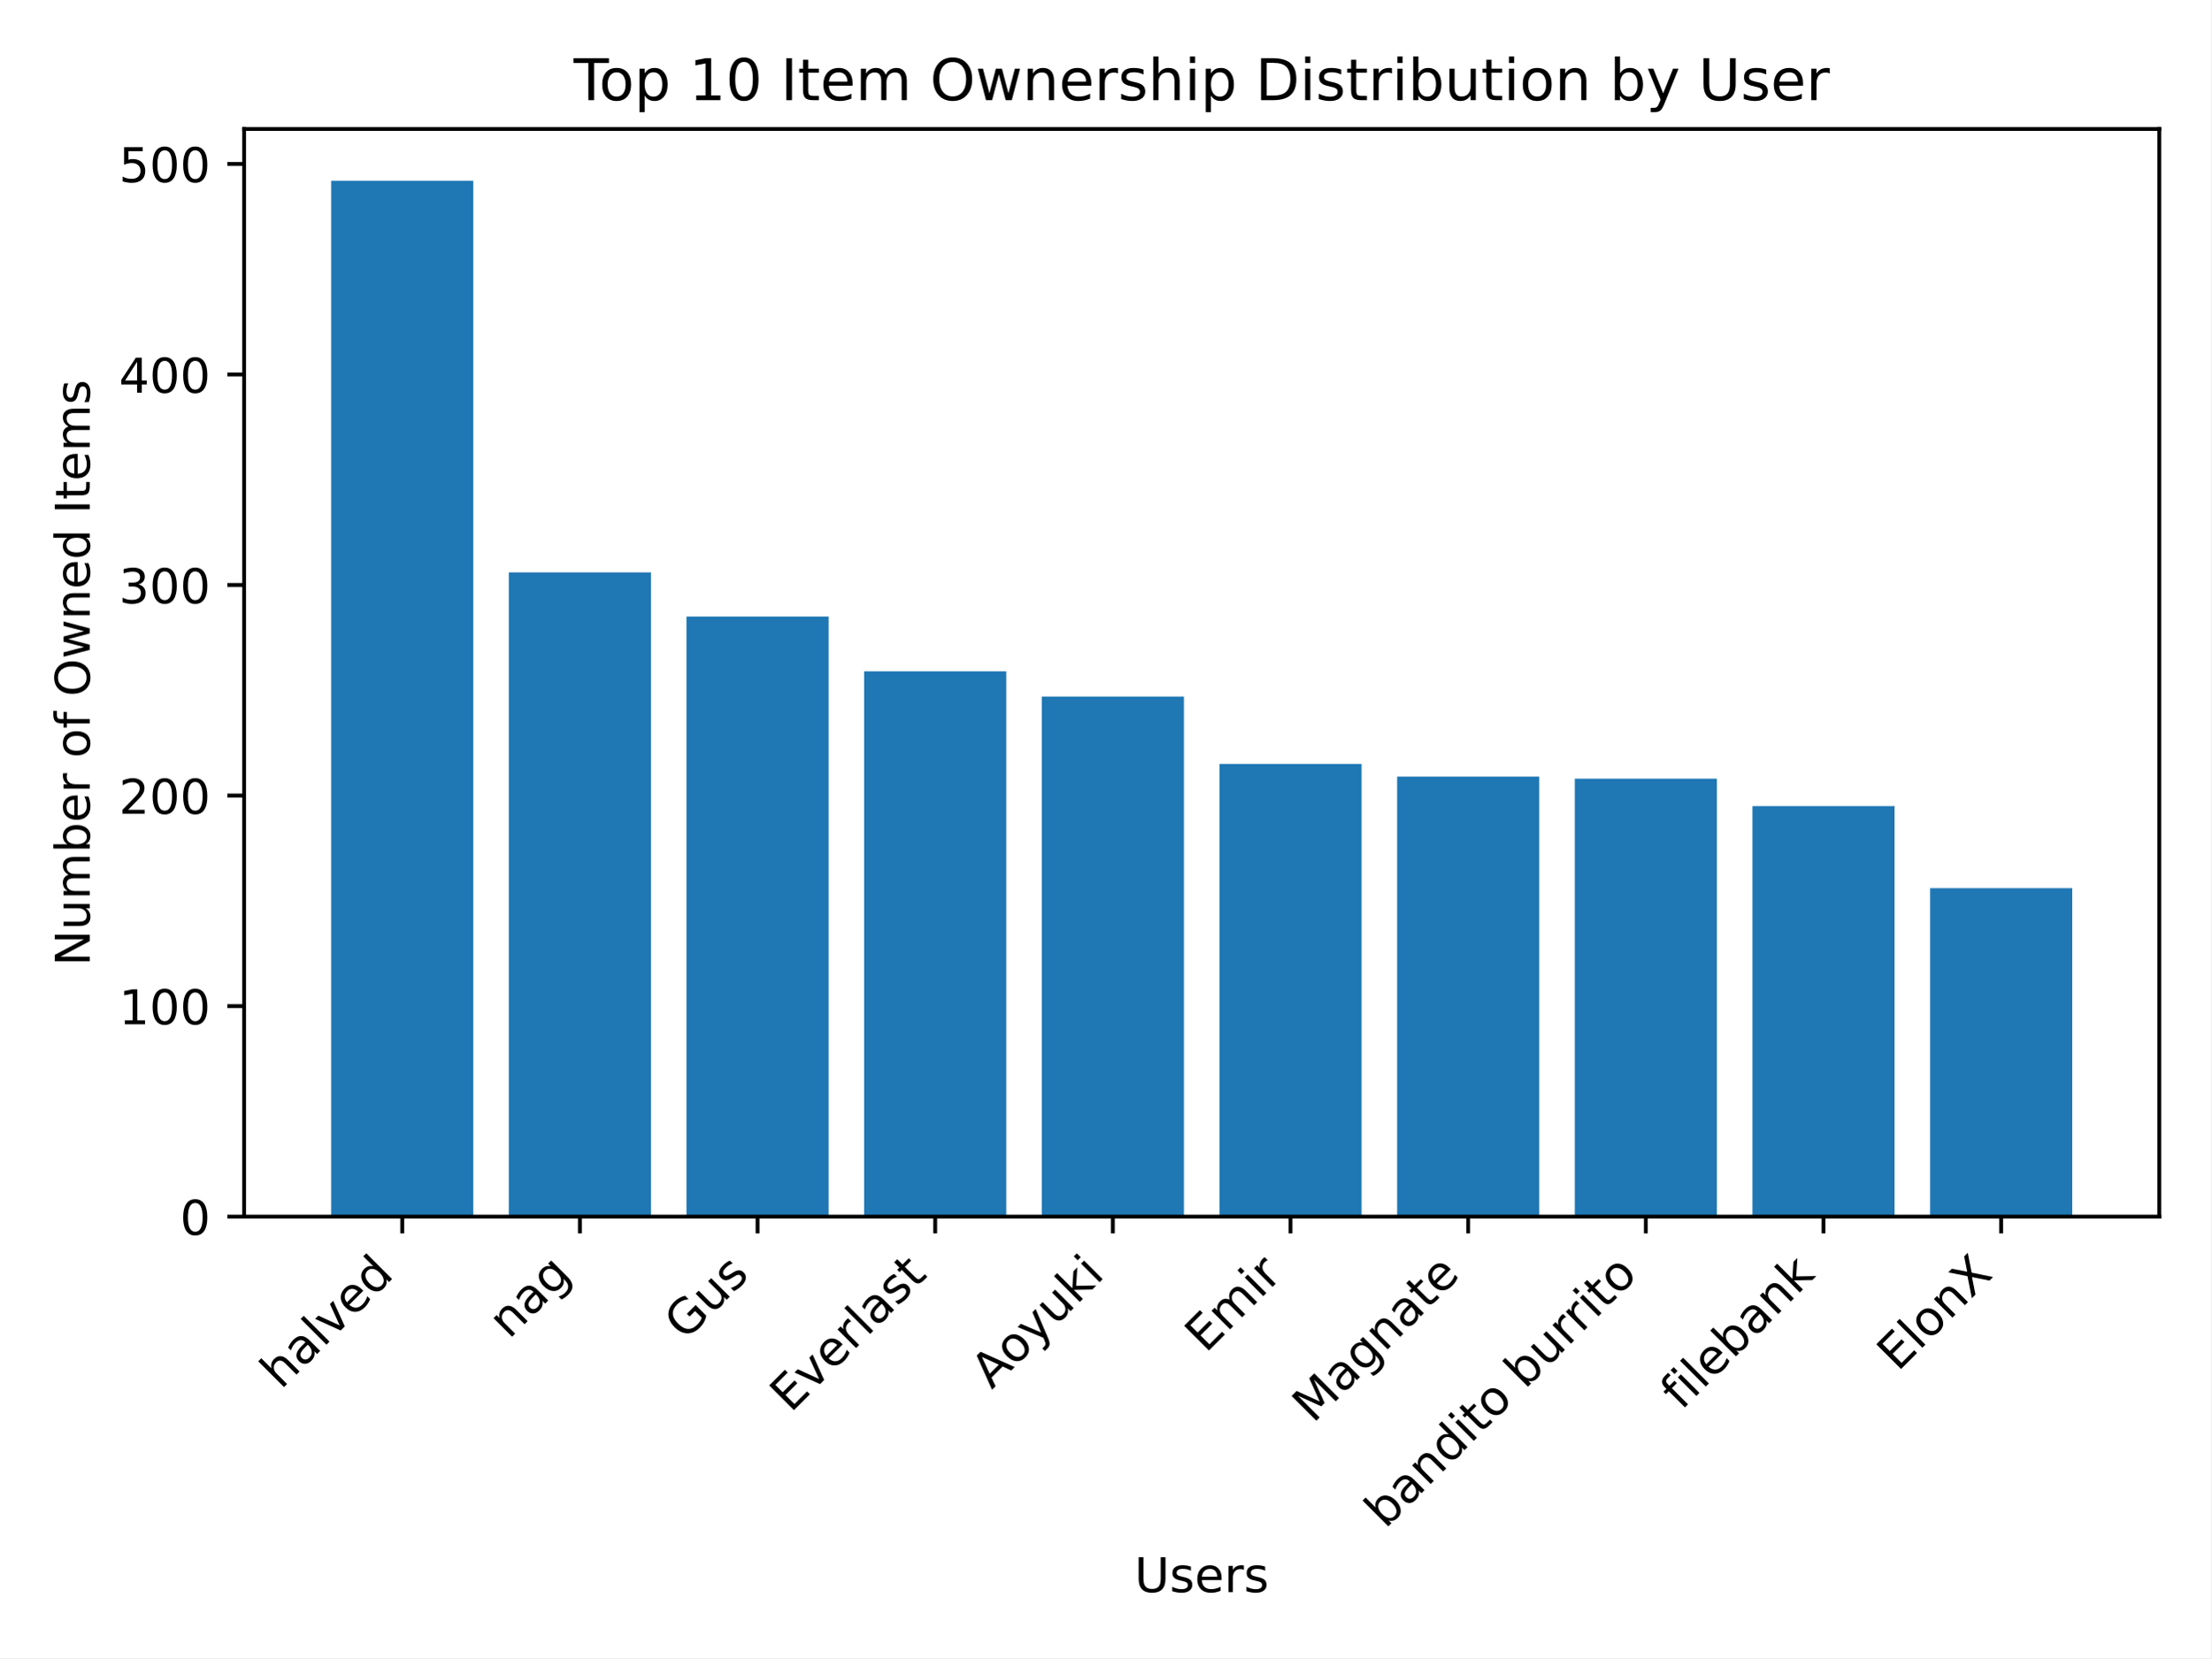
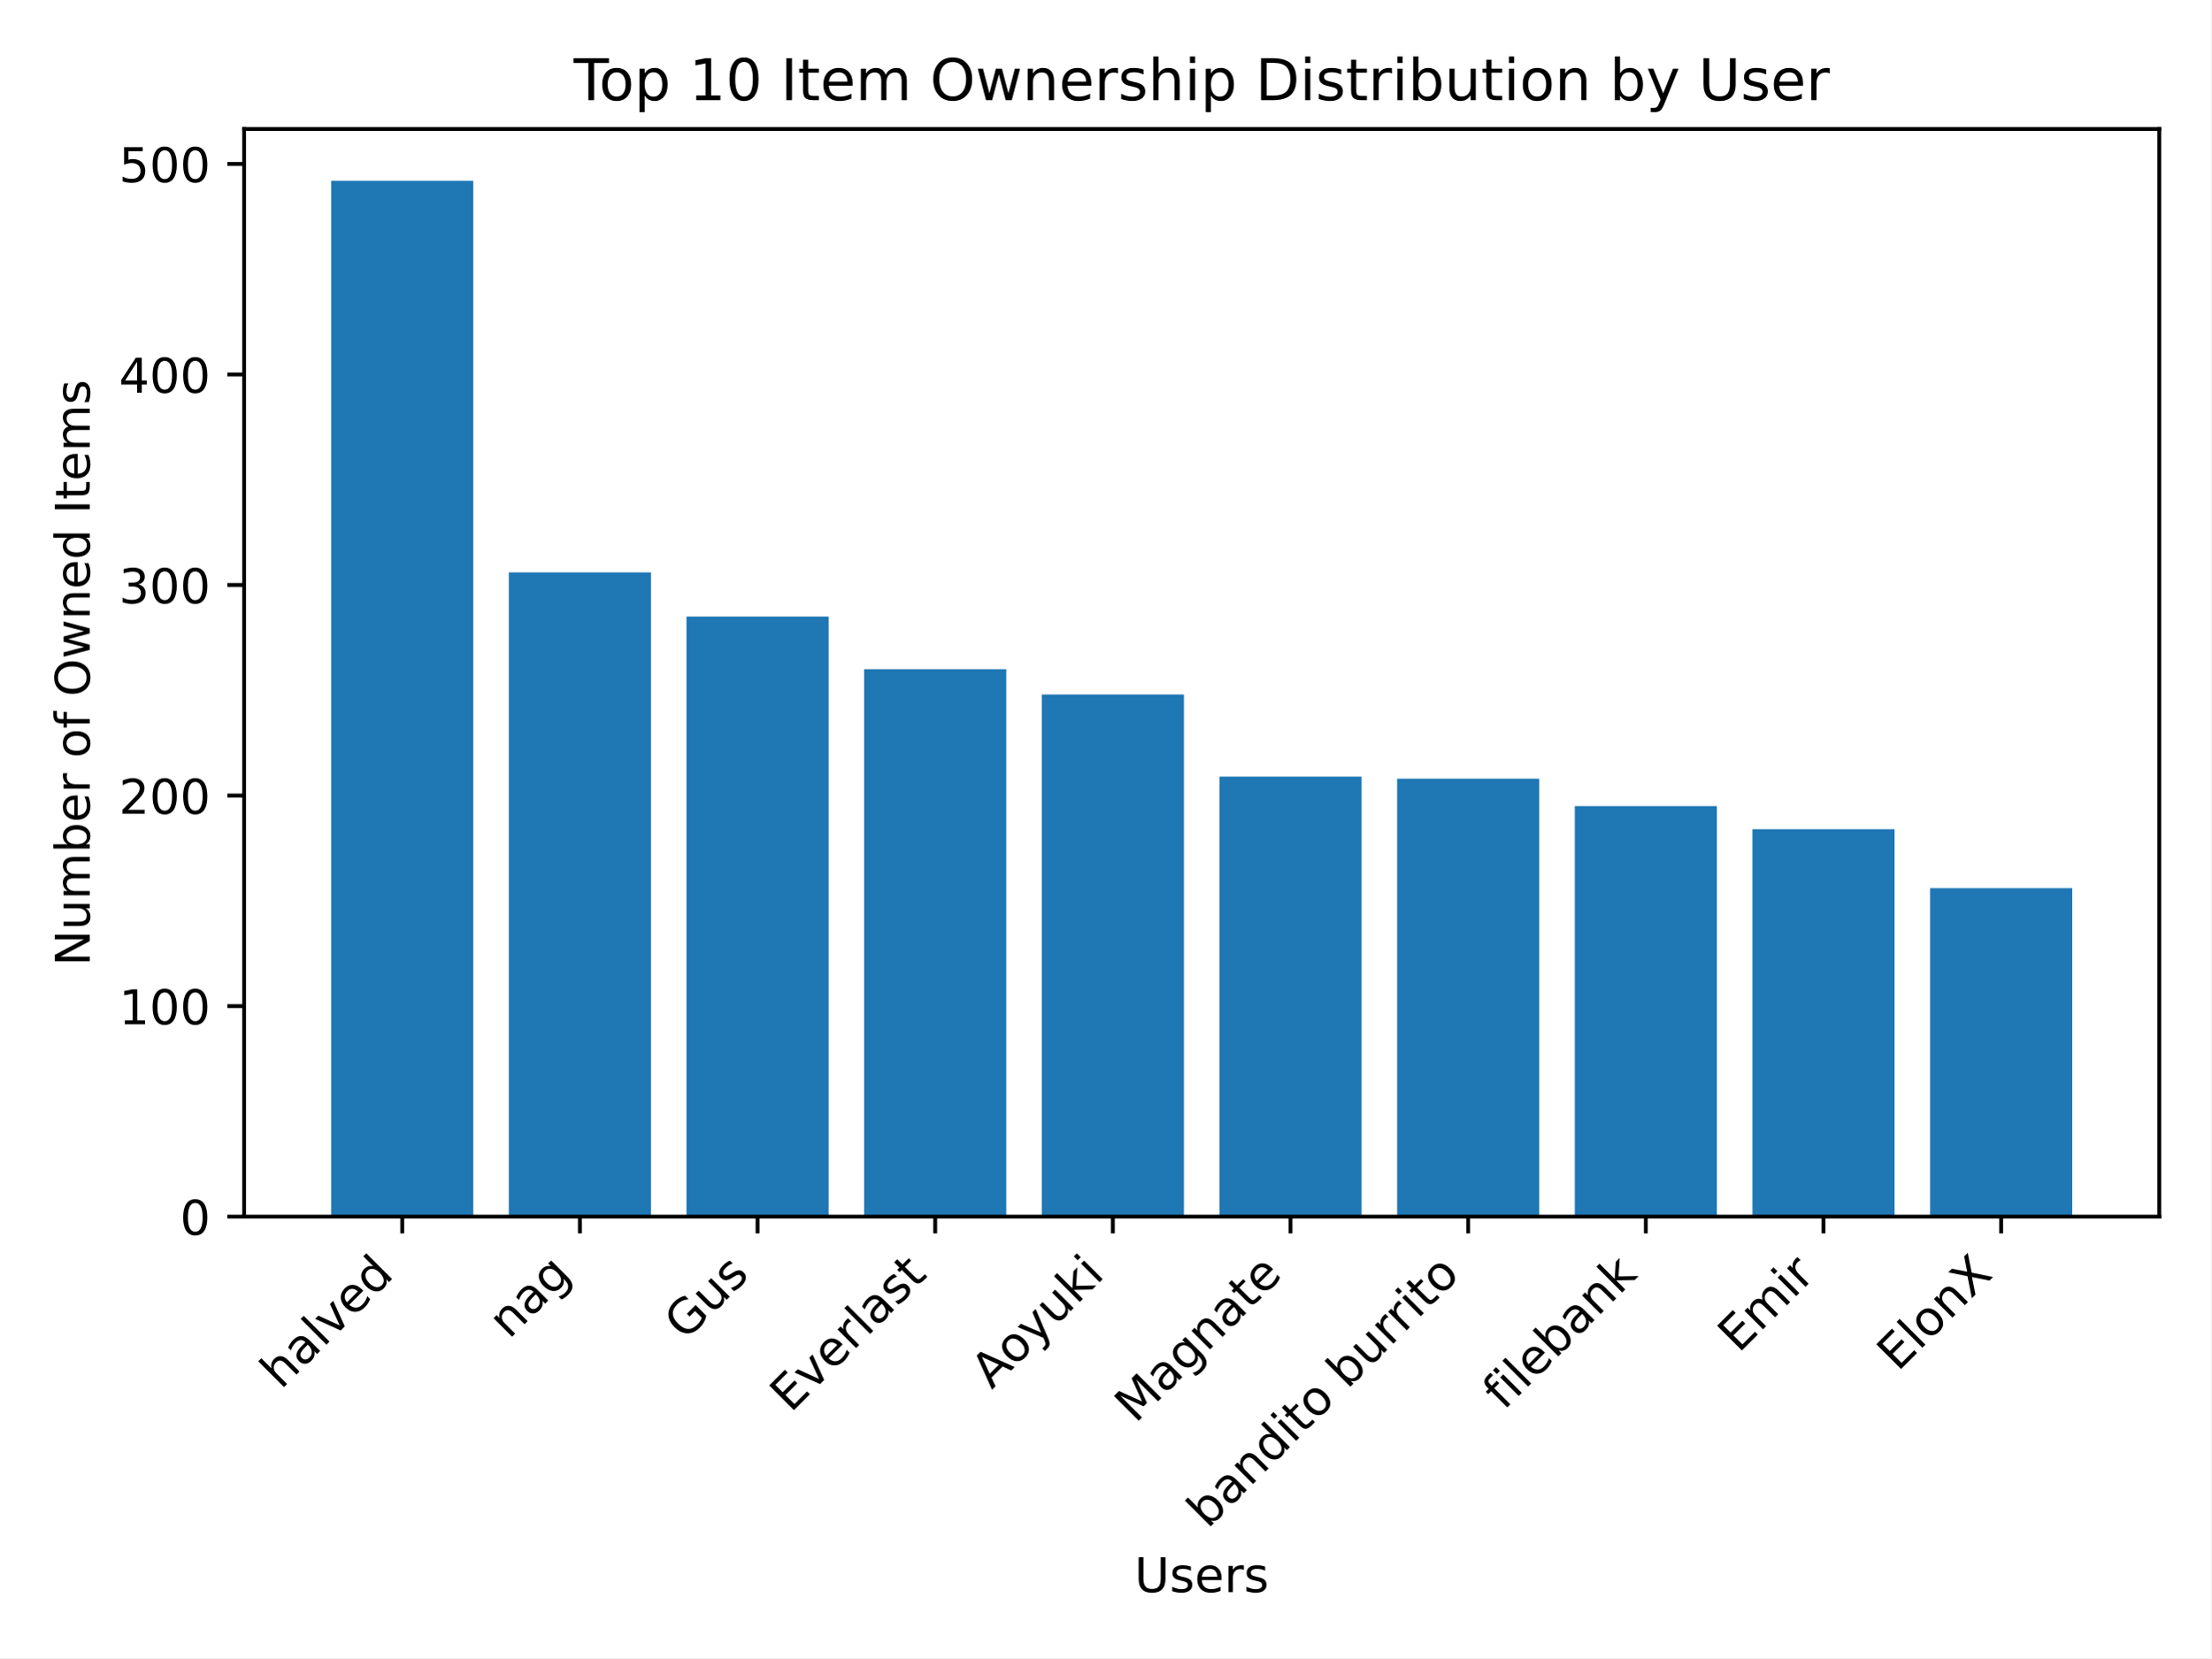
<svg xmlns="http://www.w3.org/2000/svg" xmlns:xlink="http://www.w3.org/1999/xlink" width="460.8pt" height="345.6pt" viewBox="0 0 460.8 345.6" version="1.1">
  <defs>
    <style type="text/css">*{stroke-linejoin: round; stroke-linecap: butt}</style>
  </defs>
  <g id="figure_1">
    <g id="patch_1">
      <path d="M 0 345.6  L 460.8 345.6  L 460.8 0  L 0 0  z " style="fill: #ffffff" />
    </g>
    <g id="axes_1">
      <g id="patch_2">
        <path d="M 50.87 253.581  L 450 253.581  L 450 26.88  L 50.87 26.88  z " style="fill: #ffffff" />
      </g>
      <g id="patch_3">
-         <path d="M 69.012 253.581  L 98.632 253.581  L 98.632 37.675  L 69.012 37.675  z " clip-path="url(#p203e80931b)" style="fill: #1f77b4" />
+         <path d="M 69.012 253.581  L 98.632 253.581  L 98.632 37.675  L 69.012 37.675  z " clip-path="url(#p5c509660c8)" style="fill: #1f77b4" />
      </g>
      <g id="patch_4">
-         <path d="M 106.037 253.581  L 135.657 253.581  L 135.657 119.298  L 106.037 119.298  z " clip-path="url(#p203e80931b)" style="fill: #1f77b4" />
+         <path d="M 106.037 253.581  L 135.657 253.581  L 135.657 119.298  L 106.037 119.298  z " clip-path="url(#p5c509660c8)" style="fill: #1f77b4" />
      </g>
      <g id="patch_5">
-         <path d="M 143.062 253.581  L 172.682 253.581  L 172.682 128.513  L 143.062 128.513  z " clip-path="url(#p203e80931b)" style="fill: #1f77b4" />
+         <path d="M 143.062 253.581  L 172.682 253.581  L 172.682 128.513  L 143.062 128.513  z " clip-path="url(#p5c509660c8)" style="fill: #1f77b4" />
      </g>
      <g id="patch_6">
-         <path d="M 180.087 253.581  L 209.707 253.581  L 209.707 139.923  L 180.087 139.923  z " clip-path="url(#p203e80931b)" style="fill: #1f77b4" />
+         <path d="M 180.087 253.581  L 209.707 253.581  L 209.707 139.484  L 180.087 139.484  z " clip-path="url(#p5c509660c8)" style="fill: #1f77b4" />
      </g>
      <g id="patch_7">
-         <path d="M 217.112 253.581  L 246.732 253.581  L 246.732 145.189  L 217.112 145.189  z " clip-path="url(#p203e80931b)" style="fill: #1f77b4" />
+         <path d="M 217.112 253.581  L 246.732 253.581  L 246.732 144.75  L 217.112 144.75  z " clip-path="url(#p5c509660c8)" style="fill: #1f77b4" />
      </g>
      <g id="patch_8">
-         <path d="M 254.138 253.581  L 283.758 253.581  L 283.758 159.232  L 254.138 159.232  z " clip-path="url(#p203e80931b)" style="fill: #1f77b4" />
+         <path d="M 254.138 253.581  L 283.758 253.581  L 283.758 161.865  L 254.138 161.865  z " clip-path="url(#p5c509660c8)" style="fill: #1f77b4" />
      </g>
      <g id="patch_9">
-         <path d="M 291.163 253.581  L 320.783 253.581  L 320.783 161.865  L 291.163 161.865  z " clip-path="url(#p203e80931b)" style="fill: #1f77b4" />
+         <path d="M 291.163 253.581  L 320.783 253.581  L 320.783 162.304  L 291.163 162.304  z " clip-path="url(#p5c509660c8)" style="fill: #1f77b4" />
      </g>
      <g id="patch_10">
-         <path d="M 328.188 253.581  L 357.808 253.581  L 357.808 162.304  L 328.188 162.304  z " clip-path="url(#p203e80931b)" style="fill: #1f77b4" />
+         <path d="M 328.188 253.581  L 357.808 253.581  L 357.808 168.008  L 328.188 168.008  z " clip-path="url(#p5c509660c8)" style="fill: #1f77b4" />
      </g>
      <g id="patch_11">
-         <path d="M 365.213 253.581  L 394.833 253.581  L 394.833 168.008  L 365.213 168.008  z " clip-path="url(#p203e80931b)" style="fill: #1f77b4" />
+         <path d="M 365.213 253.581  L 394.833 253.581  L 394.833 172.835  L 365.213 172.835  z " clip-path="url(#p5c509660c8)" style="fill: #1f77b4" />
      </g>
      <g id="patch_12">
-         <path d="M 402.238 253.581  L 431.858 253.581  L 431.858 185.123  L 402.238 185.123  z " clip-path="url(#p203e80931b)" style="fill: #1f77b4" />
+         <path d="M 402.238 253.581  L 431.858 253.581  L 431.858 185.123  L 402.238 185.123  z " clip-path="url(#p5c509660c8)" style="fill: #1f77b4" />
      </g>
      <g id="matplotlib.axis_1">
        <g id="xtick_1">
          <g id="line2d_1">
            <defs>
-               <path id="m13cfdf653f" d="M 0 0  L 0 3.5  " style="stroke: #000000; stroke-width: 0.8" />
+               <path id="mee914bb00e" d="M 0 0  L 0 3.5  " style="stroke: #000000; stroke-width: 0.8" />
            </defs>
            <g>
-               <use xlink:href="#m13cfdf653f" x="83.822" y="253.581" style="stroke: #000000; stroke-width: 0.8" />
+               <use xlink:href="#mee914bb00e" x="83.822" y="253.581" style="stroke: #000000; stroke-width: 0.8" />
            </g>
          </g>
          <g id="text_1">
            <g transform="translate(58.54764 289.7576) rotate(-45) scale(0.1 -0.1)">
              <defs>
                <path id="DejaVuSans-68" d="M 3513 2113  L 3513 0  L 2938 0  L 2938 2094  Q 2938 2591 2744 2837  Q 2550 3084 2163 3084  Q 1697 3084 1428 2787  Q 1159 2491 1159 1978  L 1159 0  L 581 0  L 581 4863  L 1159 4863  L 1159 2956  Q 1366 3272 1645 3428  Q 1925 3584 2291 3584  Q 2894 3584 3203 3211  Q 3513 2838 3513 2113  z " transform="scale(0.015625)" />
                <path id="DejaVuSans-61" d="M 2194 1759  Q 1497 1759 1228 1600  Q 959 1441 959 1056  Q 959 750 1161 570  Q 1363 391 1709 391  Q 2188 391 2477 730  Q 2766 1069 2766 1631  L 2766 1759  L 2194 1759  z M 3341 1997  L 3341 0  L 2766 0  L 2766 531  Q 2569 213 2275 61  Q 1981 -91 1556 -91  Q 1019 -91 701 211  Q 384 513 384 1019  Q 384 1609 779 1909  Q 1175 2209 1959 2209  L 2766 2209  L 2766 2266  Q 2766 2663 2505 2880  Q 2244 3097 1772 3097  Q 1472 3097 1187 3025  Q 903 2953 641 2809  L 641 3341  Q 956 3463 1253 3523  Q 1550 3584 1831 3584  Q 2591 3584 2966 3190  Q 3341 2797 3341 1997  z " transform="scale(0.015625)" />
                <path id="DejaVuSans-6c" d="M 603 4863  L 1178 4863  L 1178 0  L 603 0  L 603 4863  z " transform="scale(0.015625)" />
                <path id="DejaVuSans-76" d="M 191 3500  L 800 3500  L 1894 563  L 2988 3500  L 3597 3500  L 2284 0  L 1503 0  L 191 3500  z " transform="scale(0.015625)" />
                <path id="DejaVuSans-65" d="M 3597 1894  L 3597 1613  L 953 1613  Q 991 1019 1311 708  Q 1631 397 2203 397  Q 2534 397 2845 478  Q 3156 559 3463 722  L 3463 178  Q 3153 47 2828 -22  Q 2503 -91 2169 -91  Q 1331 -91 842 396  Q 353 884 353 1716  Q 353 2575 817 3079  Q 1281 3584 2069 3584  Q 2775 3584 3186 3129  Q 3597 2675 3597 1894  z M 3022 2063  Q 3016 2534 2758 2815  Q 2500 3097 2075 3097  Q 1594 3097 1305 2825  Q 1016 2553 972 2059  L 3022 2063  z " transform="scale(0.015625)" />
                <path id="DejaVuSans-64" d="M 2906 2969  L 2906 4863  L 3481 4863  L 3481 0  L 2906 0  L 2906 525  Q 2725 213 2448 61  Q 2172 -91 1784 -91  Q 1150 -91 751 415  Q 353 922 353 1747  Q 353 2572 751 3078  Q 1150 3584 1784 3584  Q 2172 3584 2448 3432  Q 2725 3281 2906 2969  z M 947 1747  Q 947 1113 1208 752  Q 1469 391 1925 391  Q 2381 391 2643 752  Q 2906 1113 2906 1747  Q 2906 2381 2643 2742  Q 2381 3103 1925 3103  Q 1469 3103 1208 2742  Q 947 2381 947 1747  z " transform="scale(0.015625)" />
              </defs>
              <use xlink:href="#DejaVuSans-68" />
              <use xlink:href="#DejaVuSans-61" transform="translate(63.37891 0)" />
              <use xlink:href="#DejaVuSans-6c" transform="translate(124.6582 0)" />
              <use xlink:href="#DejaVuSans-76" transform="translate(152.4414 0)" />
              <use xlink:href="#DejaVuSans-65" transform="translate(211.6211 0)" />
              <use xlink:href="#DejaVuSans-64" transform="translate(273.1445 0)" />
            </g>
          </g>
        </g>
        <g id="xtick_2">
          <g id="line2d_2">
            <g>
-               <use xlink:href="#m13cfdf653f" x="120.847" y="253.581" style="stroke: #000000; stroke-width: 0.8" />
+               <use xlink:href="#mee914bb00e" x="120.847" y="253.581" style="stroke: #000000; stroke-width: 0.8" />
            </g>
          </g>
          <g id="text_2">
            <g transform="translate(106.0732 279.257) rotate(-45) scale(0.1 -0.1)">
              <defs>
                <path id="DejaVuSans-6e" d="M 3513 2113  L 3513 0  L 2938 0  L 2938 2094  Q 2938 2591 2744 2837  Q 2550 3084 2163 3084  Q 1697 3084 1428 2787  Q 1159 2491 1159 1978  L 1159 0  L 581 0  L 581 3500  L 1159 3500  L 1159 2956  Q 1366 3272 1645 3428  Q 1925 3584 2291 3584  Q 2894 3584 3203 3211  Q 3513 2838 3513 2113  z " transform="scale(0.015625)" />
                <path id="DejaVuSans-67" d="M 2906 1791  Q 2906 2416 2648 2759  Q 2391 3103 1925 3103  Q 1463 3103 1205 2759  Q 947 2416 947 1791  Q 947 1169 1205 825  Q 1463 481 1925 481  Q 2391 481 2648 825  Q 2906 1169 2906 1791  z M 3481 434  Q 3481 -459 3084 -895  Q 2688 -1331 1869 -1331  Q 1566 -1331 1297 -1286  Q 1028 -1241 775 -1147  L 775 -588  Q 1028 -725 1275 -790  Q 1522 -856 1778 -856  Q 2344 -856 2625 -561  Q 2906 -266 2906 331  L 2906 616  Q 2728 306 2450 153  Q 2172 0 1784 0  Q 1141 0 747 490  Q 353 981 353 1791  Q 353 2603 747 3093  Q 1141 3584 1784 3584  Q 2172 3584 2450 3431  Q 2728 3278 2906 2969  L 2906 3500  L 3481 3500  L 3481 434  z " transform="scale(0.015625)" />
              </defs>
              <use xlink:href="#DejaVuSans-6e" />
              <use xlink:href="#DejaVuSans-61" transform="translate(63.37891 0)" />
              <use xlink:href="#DejaVuSans-67" transform="translate(124.6582 0)" />
            </g>
          </g>
        </g>
        <g id="xtick_3">
          <g id="line2d_3">
            <g>
-               <use xlink:href="#m13cfdf653f" x="157.872" y="253.581" style="stroke: #000000; stroke-width: 0.8" />
+               <use xlink:href="#mee914bb00e" x="157.872" y="253.581" style="stroke: #000000; stroke-width: 0.8" />
            </g>
          </g>
          <g id="text_3">
            <g transform="translate(142.758 279.5973) rotate(-45) scale(0.1 -0.1)">
              <defs>
                <path id="DejaVuSans-47" d="M 3809 666  L 3809 1919  L 2778 1919  L 2778 2438  L 4434 2438  L 4434 434  Q 4069 175 3628 42  Q 3188 -91 2688 -91  Q 1594 -91 976 548  Q 359 1188 359 2328  Q 359 3472 976 4111  Q 1594 4750 2688 4750  Q 3144 4750 3555 4637  Q 3966 4525 4313 4306  L 4313 3634  Q 3963 3931 3569 4081  Q 3175 4231 2741 4231  Q 1884 4231 1454 3753  Q 1025 3275 1025 2328  Q 1025 1384 1454 906  Q 1884 428 2741 428  Q 3075 428 3337 486  Q 3600 544 3809 666  z " transform="scale(0.015625)" />
                <path id="DejaVuSans-75" d="M 544 1381  L 544 3500  L 1119 3500  L 1119 1403  Q 1119 906 1312 657  Q 1506 409 1894 409  Q 2359 409 2629 706  Q 2900 1003 2900 1516  L 2900 3500  L 3475 3500  L 3475 0  L 2900 0  L 2900 538  Q 2691 219 2414 64  Q 2138 -91 1772 -91  Q 1169 -91 856 284  Q 544 659 544 1381  z M 1991 3584  L 1991 3584  z " transform="scale(0.015625)" />
                <path id="DejaVuSans-73" d="M 2834 3397  L 2834 2853  Q 2591 2978 2328 3040  Q 2066 3103 1784 3103  Q 1356 3103 1142 2972  Q 928 2841 928 2578  Q 928 2378 1081 2264  Q 1234 2150 1697 2047  L 1894 2003  Q 2506 1872 2764 1633  Q 3022 1394 3022 966  Q 3022 478 2636 193  Q 2250 -91 1575 -91  Q 1294 -91 989 -36  Q 684 19 347 128  L 347 722  Q 666 556 975 473  Q 1284 391 1588 391  Q 1994 391 2212 530  Q 2431 669 2431 922  Q 2431 1156 2273 1281  Q 2116 1406 1581 1522  L 1381 1569  Q 847 1681 609 1914  Q 372 2147 372 2553  Q 372 3047 722 3315  Q 1072 3584 1716 3584  Q 2034 3584 2315 3537  Q 2597 3491 2834 3397  z " transform="scale(0.015625)" />
              </defs>
              <use xlink:href="#DejaVuSans-47" />
              <use xlink:href="#DejaVuSans-75" transform="translate(77.49023 0)" />
              <use xlink:href="#DejaVuSans-73" transform="translate(140.8691 0)" />
            </g>
          </g>
        </g>
        <g id="xtick_4">
          <g id="line2d_4">
            <g>
-               <use xlink:href="#m13cfdf653f" x="194.897" y="253.581" style="stroke: #000000; stroke-width: 0.8" />
+               <use xlink:href="#mee914bb00e" x="194.897" y="253.581" style="stroke: #000000; stroke-width: 0.8" />
            </g>
          </g>
          <g id="text_4">
            <g transform="translate(164.7625 294.6178) rotate(-45) scale(0.1 -0.1)">
              <defs>
                <path id="DejaVuSans-45" d="M 628 4666  L 3578 4666  L 3578 4134  L 1259 4134  L 1259 2753  L 3481 2753  L 3481 2222  L 1259 2222  L 1259 531  L 3634 531  L 3634 0  L 628 0  L 628 4666  z " transform="scale(0.015625)" />
                <path id="DejaVuSans-72" d="M 2631 2963  Q 2534 3019 2420 3045  Q 2306 3072 2169 3072  Q 1681 3072 1420 2755  Q 1159 2438 1159 1844  L 1159 0  L 581 0  L 581 3500  L 1159 3500  L 1159 2956  Q 1341 3275 1631 3429  Q 1922 3584 2338 3584  Q 2397 3584 2469 3576  Q 2541 3569 2628 3553  L 2631 2963  z " transform="scale(0.015625)" />
                <path id="DejaVuSans-74" d="M 1172 4494  L 1172 3500  L 2356 3500  L 2356 3053  L 1172 3053  L 1172 1153  Q 1172 725 1289 603  Q 1406 481 1766 481  L 2356 481  L 2356 0  L 1766 0  Q 1100 0 847 248  Q 594 497 594 1153  L 594 3053  L 172 3053  L 172 3500  L 594 3500  L 594 4494  L 1172 4494  z " transform="scale(0.015625)" />
              </defs>
              <use xlink:href="#DejaVuSans-45" />
              <use xlink:href="#DejaVuSans-76" transform="translate(63.18359 0)" />
              <use xlink:href="#DejaVuSans-65" transform="translate(122.3633 0)" />
              <use xlink:href="#DejaVuSans-72" transform="translate(183.8867 0)" />
              <use xlink:href="#DejaVuSans-6c" transform="translate(225 0)" />
              <use xlink:href="#DejaVuSans-61" transform="translate(252.7832 0)" />
              <use xlink:href="#DejaVuSans-73" transform="translate(314.0625 0)" />
              <use xlink:href="#DejaVuSans-74" transform="translate(366.1621 0)" />
            </g>
          </g>
        </g>
        <g id="xtick_5">
          <g id="line2d_5">
            <g>
-               <use xlink:href="#m13cfdf653f" x="231.922" y="253.581" style="stroke: #000000; stroke-width: 0.8" />
+               <use xlink:href="#mee914bb00e" x="231.922" y="253.581" style="stroke: #000000; stroke-width: 0.8" />
            </g>
          </g>
          <g id="text_5">
            <g transform="translate(206.6865 289.7189) rotate(-45) scale(0.1 -0.1)">
              <defs>
                <path id="DejaVuSans-41" d="M 2188 4044  L 1331 1722  L 3047 1722  L 2188 4044  z M 1831 4666  L 2547 4666  L 4325 0  L 3669 0  L 3244 1197  L 1141 1197  L 716 0  L 50 0  L 1831 4666  z " transform="scale(0.015625)" />
                <path id="DejaVuSans-6f" d="M 1959 3097  Q 1497 3097 1228 2736  Q 959 2375 959 1747  Q 959 1119 1226 758  Q 1494 397 1959 397  Q 2419 397 2687 759  Q 2956 1122 2956 1747  Q 2956 2369 2687 2733  Q 2419 3097 1959 3097  z M 1959 3584  Q 2709 3584 3137 3096  Q 3566 2609 3566 1747  Q 3566 888 3137 398  Q 2709 -91 1959 -91  Q 1206 -91 779 398  Q 353 888 353 1747  Q 353 2609 779 3096  Q 1206 3584 1959 3584  z " transform="scale(0.015625)" />
                <path id="DejaVuSans-79" d="M 2059 -325  Q 1816 -950 1584 -1140  Q 1353 -1331 966 -1331  L 506 -1331  L 506 -850  L 844 -850  Q 1081 -850 1212 -737  Q 1344 -625 1503 -206  L 1606 56  L 191 3500  L 800 3500  L 1894 763  L 2988 3500  L 3597 3500  L 2059 -325  z " transform="scale(0.015625)" />
                <path id="DejaVuSans-6b" d="M 581 4863  L 1159 4863  L 1159 1991  L 2875 3500  L 3609 3500  L 1753 1863  L 3688 0  L 2938 0  L 1159 1709  L 1159 0  L 581 0  L 581 4863  z " transform="scale(0.015625)" />
                <path id="DejaVuSans-69" d="M 603 3500  L 1178 3500  L 1178 0  L 603 0  L 603 3500  z M 603 4863  L 1178 4863  L 1178 4134  L 603 4134  L 603 4863  z " transform="scale(0.015625)" />
              </defs>
              <use xlink:href="#DejaVuSans-41" />
              <use xlink:href="#DejaVuSans-6f" transform="translate(66.6582 0)" />
              <use xlink:href="#DejaVuSans-79" transform="translate(127.8398 0)" />
              <use xlink:href="#DejaVuSans-75" transform="translate(187.0195 0)" />
              <use xlink:href="#DejaVuSans-6b" transform="translate(250.3984 0)" />
              <use xlink:href="#DejaVuSans-69" transform="translate(308.3086 0)" />
            </g>
          </g>
        </g>
        <g id="xtick_6">
          <g id="line2d_6">
            <g>
-               <use xlink:href="#m13cfdf653f" x="268.948" y="253.581" style="stroke: #000000; stroke-width: 0.8" />
+               <use xlink:href="#mee914bb00e" x="268.948" y="253.581" style="stroke: #000000; stroke-width: 0.8" />
            </g>
          </g>
          <g id="text_6">
-             <g transform="translate(251.25 282.1805) rotate(-45) scale(0.1 -0.1)">
-               <defs>
-                 <path id="DejaVuSans-6d" d="M 3328 2828  Q 3544 3216 3844 3400  Q 4144 3584 4550 3584  Q 5097 3584 5394 3201  Q 5691 2819 5691 2113  L 5691 0  L 5113 0  L 5113 2094  Q 5113 2597 4934 2840  Q 4756 3084 4391 3084  Q 3944 3084 3684 2787  Q 3425 2491 3425 1978  L 3425 0  L 2847 0  L 2847 2094  Q 2847 2600 2669 2842  Q 2491 3084 2119 3084  Q 1678 3084 1418 2786  Q 1159 2488 1159 1978  L 1159 0  L 581 0  L 581 3500  L 1159 3500  L 1159 2956  Q 1356 3278 1631 3431  Q 1906 3584 2284 3584  Q 2666 3584 2933 3390  Q 3200 3197 3328 2828  z " transform="scale(0.015625)" />
-               </defs>
-               <use xlink:href="#DejaVuSans-45" />
-               <use xlink:href="#DejaVuSans-6d" transform="translate(63.18359 0)" />
-               <use xlink:href="#DejaVuSans-69" transform="translate(160.5957 0)" />
-               <use xlink:href="#DejaVuSans-72" transform="translate(188.3789 0)" />
-             </g>
-           </g>
-         </g>
-         <g id="xtick_7">
-           <g id="line2d_7">
-             <g>
-               <use xlink:href="#m13cfdf653f" x="305.973" y="253.581" style="stroke: #000000; stroke-width: 0.8" />
-             </g>
-           </g>
-           <g id="text_7">
-             <g transform="translate(273.6412 296.8143) rotate(-45) scale(0.1 -0.1)">
+             <g transform="translate(236.6162 296.8143) rotate(-45) scale(0.1 -0.1)">
              <defs>
                <path id="DejaVuSans-4d" d="M 628 4666  L 1569 4666  L 2759 1491  L 3956 4666  L 4897 4666  L 4897 0  L 4281 0  L 4281 4097  L 3078 897  L 2444 897  L 1241 4097  L 1241 0  L 628 0  L 628 4666  z " transform="scale(0.015625)" />
              </defs>
              <use xlink:href="#DejaVuSans-4d" />
              <use xlink:href="#DejaVuSans-61" transform="translate(86.2793 0)" />
              <use xlink:href="#DejaVuSans-67" transform="translate(147.5586 0)" />
              <use xlink:href="#DejaVuSans-6e" transform="translate(211.0352 0)" />
              <use xlink:href="#DejaVuSans-61" transform="translate(274.4141 0)" />
              <use xlink:href="#DejaVuSans-74" transform="translate(335.6934 0)" />
              <use xlink:href="#DejaVuSans-65" transform="translate(374.9023 0)" />
            </g>
          </g>
        </g>
-         <g id="xtick_8">
-           <g id="line2d_8">
-             <g>
-               <use xlink:href="#m13cfdf653f" x="342.998" y="253.581" style="stroke: #000000; stroke-width: 0.8" />
-             </g>
-           </g>
-           <g id="text_8">
-             <g transform="translate(288.7007 318.7799) rotate(-45) scale(0.1 -0.1)">
+         <g id="xtick_7">
+           <g id="line2d_7">
+             <g>
+               <use xlink:href="#mee914bb00e" x="305.973" y="253.581" style="stroke: #000000; stroke-width: 0.8" />
+             </g>
+           </g>
+           <g id="text_7">
+             <g transform="translate(251.6756 318.7799) rotate(-45) scale(0.1 -0.1)">
              <defs>
                <path id="DejaVuSans-62" d="M 3116 1747  Q 3116 2381 2855 2742  Q 2594 3103 2138 3103  Q 1681 3103 1420 2742  Q 1159 2381 1159 1747  Q 1159 1113 1420 752  Q 1681 391 2138 391  Q 2594 391 2855 752  Q 3116 1113 3116 1747  z M 1159 2969  Q 1341 3281 1617 3432  Q 1894 3584 2278 3584  Q 2916 3584 3314 3078  Q 3713 2572 3713 1747  Q 3713 922 3314 415  Q 2916 -91 2278 -91  Q 1894 -91 1617 61  Q 1341 213 1159 525  L 1159 0  L 581 0  L 581 4863  L 1159 4863  L 1159 2969  z " transform="scale(0.015625)" />
                <path id="DejaVuSans-20" transform="scale(0.015625)" />
              </defs>
              <use xlink:href="#DejaVuSans-62" />
              <use xlink:href="#DejaVuSans-61" transform="translate(63.47656 0)" />
              <use xlink:href="#DejaVuSans-6e" transform="translate(124.7559 0)" />
              <use xlink:href="#DejaVuSans-64" transform="translate(188.1348 0)" />
              <use xlink:href="#DejaVuSans-69" transform="translate(251.6113 0)" />
              <use xlink:href="#DejaVuSans-74" transform="translate(279.3945 0)" />
              <use xlink:href="#DejaVuSans-6f" transform="translate(318.6035 0)" />
              <use xlink:href="#DejaVuSans-20" transform="translate(379.7852 0)" />
              <use xlink:href="#DejaVuSans-62" transform="translate(411.5723 0)" />
              <use xlink:href="#DejaVuSans-75" transform="translate(475.0488 0)" />
              <use xlink:href="#DejaVuSans-72" transform="translate(538.4277 0)" />
              <use xlink:href="#DejaVuSans-72" transform="translate(577.791 0)" />
              <use xlink:href="#DejaVuSans-69" transform="translate(618.9043 0)" />
              <use xlink:href="#DejaVuSans-74" transform="translate(646.6875 0)" />
              <use xlink:href="#DejaVuSans-6f" transform="translate(685.8965 0)" />
            </g>
          </g>
        </g>
-         <g id="xtick_9">
-           <g id="line2d_9">
-             <g>
-               <use xlink:href="#m13cfdf653f" x="380.023" y="253.581" style="stroke: #000000; stroke-width: 0.8" />
-             </g>
-           </g>
-           <g id="text_9">
-             <g transform="translate(350.3849 294.1206) rotate(-45) scale(0.1 -0.1)">
+         <g id="xtick_8">
+           <g id="line2d_8">
+             <g>
+               <use xlink:href="#mee914bb00e" x="342.998" y="253.581" style="stroke: #000000; stroke-width: 0.8" />
+             </g>
+           </g>
+           <g id="text_8">
+             <g transform="translate(313.3599 294.1206) rotate(-45) scale(0.1 -0.1)">
              <defs>
                <path id="DejaVuSans-66" d="M 2375 4863  L 2375 4384  L 1825 4384  Q 1516 4384 1395 4259  Q 1275 4134 1275 3809  L 1275 3500  L 2222 3500  L 2222 3053  L 1275 3053  L 1275 0  L 697 0  L 697 3053  L 147 3053  L 147 3500  L 697 3500  L 697 3744  Q 697 4328 969 4595  Q 1241 4863 1831 4863  L 2375 4863  z " transform="scale(0.015625)" />
              </defs>
              <use xlink:href="#DejaVuSans-66" />
              <use xlink:href="#DejaVuSans-69" transform="translate(35.20508 0)" />
              <use xlink:href="#DejaVuSans-6c" transform="translate(62.98828 0)" />
              <use xlink:href="#DejaVuSans-65" transform="translate(90.77148 0)" />
              <use xlink:href="#DejaVuSans-62" transform="translate(152.2949 0)" />
              <use xlink:href="#DejaVuSans-61" transform="translate(215.7715 0)" />
              <use xlink:href="#DejaVuSans-6e" transform="translate(277.0508 0)" />
              <use xlink:href="#DejaVuSans-6b" transform="translate(340.4297 0)" />
            </g>
          </g>
        </g>
+         <g id="xtick_9">
+           <g id="line2d_9">
+             <g>
+               <use xlink:href="#mee914bb00e" x="380.023" y="253.581" style="stroke: #000000; stroke-width: 0.8" />
+             </g>
+           </g>
+           <g id="text_9">
+             <g transform="translate(362.3251 282.1805) rotate(-45) scale(0.1 -0.1)">
+               <defs>
+                 <path id="DejaVuSans-6d" d="M 3328 2828  Q 3544 3216 3844 3400  Q 4144 3584 4550 3584  Q 5097 3584 5394 3201  Q 5691 2819 5691 2113  L 5691 0  L 5113 0  L 5113 2094  Q 5113 2597 4934 2840  Q 4756 3084 4391 3084  Q 3944 3084 3684 2787  Q 3425 2491 3425 1978  L 3425 0  L 2847 0  L 2847 2094  Q 2847 2600 2669 2842  Q 2491 3084 2119 3084  Q 1678 3084 1418 2786  Q 1159 2488 1159 1978  L 1159 0  L 581 0  L 581 3500  L 1159 3500  L 1159 2956  Q 1356 3278 1631 3431  Q 1906 3584 2284 3584  Q 2666 3584 2933 3390  Q 3200 3197 3328 2828  z " transform="scale(0.015625)" />
+               </defs>
+               <use xlink:href="#DejaVuSans-45" />
+               <use xlink:href="#DejaVuSans-6d" transform="translate(63.18359 0)" />
+               <use xlink:href="#DejaVuSans-69" transform="translate(160.5957 0)" />
+               <use xlink:href="#DejaVuSans-72" transform="translate(188.3789 0)" />
+             </g>
+           </g>
+         </g>
        <g id="xtick_10">
          <g id="line2d_10">
            <g>
-               <use xlink:href="#m13cfdf653f" x="417.048" y="253.581" style="stroke: #000000; stroke-width: 0.8" />
+               <use xlink:href="#mee914bb00e" x="417.048" y="253.581" style="stroke: #000000; stroke-width: 0.8" />
            </g>
          </g>
          <g id="text_10">
            <g transform="translate(395.4931 286.0375) rotate(-45) scale(0.1 -0.1)">
              <defs>
                <path id="DejaVuSans-58" d="M 403 4666  L 1081 4666  L 2241 2931  L 3406 4666  L 4084 4666  L 2584 2425  L 4184 0  L 3506 0  L 2194 1984  L 872 0  L 191 0  L 1856 2491  L 403 4666  z " transform="scale(0.015625)" />
              </defs>
              <use xlink:href="#DejaVuSans-45" />
              <use xlink:href="#DejaVuSans-6c" transform="translate(63.18359 0)" />
              <use xlink:href="#DejaVuSans-6f" transform="translate(90.9668 0)" />
              <use xlink:href="#DejaVuSans-6e" transform="translate(152.1484 0)" />
              <use xlink:href="#DejaVuSans-58" transform="translate(215.5273 0)" />
            </g>
          </g>
        </g>
        <g id="text_11">
          <g transform="translate(236.4342 331.8489) scale(0.1 -0.1)">
            <defs>
              <path id="DejaVuSans-55" d="M 556 4666  L 1191 4666  L 1191 1831  Q 1191 1081 1462 751  Q 1734 422 2344 422  Q 2950 422 3222 751  Q 3494 1081 3494 1831  L 3494 4666  L 4128 4666  L 4128 1753  Q 4128 841 3676 375  Q 3225 -91 2344 -91  Q 1459 -91 1007 375  Q 556 841 556 1753  L 556 4666  z " transform="scale(0.015625)" />
            </defs>
            <use xlink:href="#DejaVuSans-55" />
            <use xlink:href="#DejaVuSans-73" transform="translate(73.19336 0)" />
            <use xlink:href="#DejaVuSans-65" transform="translate(125.293 0)" />
            <use xlink:href="#DejaVuSans-72" transform="translate(186.8164 0)" />
            <use xlink:href="#DejaVuSans-73" transform="translate(227.9297 0)" />
          </g>
        </g>
      </g>
      <g id="matplotlib.axis_2">
        <g id="ytick_1">
          <g id="line2d_11">
            <defs>
-               <path id="m4eca042d64" d="M 0 0  L -3.5 0  " style="stroke: #000000; stroke-width: 0.8" />
+               <path id="m79ee523718" d="M 0 0  L -3.5 0  " style="stroke: #000000; stroke-width: 0.8" />
            </defs>
            <g>
-               <use xlink:href="#m4eca042d64" x="50.87" y="253.581" style="stroke: #000000; stroke-width: 0.8" />
+               <use xlink:href="#m79ee523718" x="50.87" y="253.581" style="stroke: #000000; stroke-width: 0.8" />
            </g>
          </g>
          <g id="text_12">
            <g transform="translate(37.5075 257.3798) scale(0.1 -0.1)">
              <defs>
                <path id="DejaVuSans-30" d="M 2034 4250  Q 1547 4250 1301 3770  Q 1056 3291 1056 2328  Q 1056 1369 1301 889  Q 1547 409 2034 409  Q 2525 409 2770 889  Q 3016 1369 3016 2328  Q 3016 3291 2770 3770  Q 2525 4250 2034 4250  z M 2034 4750  Q 2819 4750 3233 4129  Q 3647 3509 3647 2328  Q 3647 1150 3233 529  Q 2819 -91 2034 -91  Q 1250 -91 836 529  Q 422 1150 422 2328  Q 422 3509 836 4129  Q 1250 4750 2034 4750  z " transform="scale(0.015625)" />
              </defs>
              <use xlink:href="#DejaVuSans-30" />
            </g>
          </g>
        </g>
        <g id="ytick_2">
          <g id="line2d_12">
            <g>
-               <use xlink:href="#m4eca042d64" x="50.87" y="209.697" style="stroke: #000000; stroke-width: 0.8" />
+               <use xlink:href="#m79ee523718" x="50.87" y="209.697" style="stroke: #000000; stroke-width: 0.8" />
            </g>
          </g>
          <g id="text_13">
            <g transform="translate(24.7825 213.4966) scale(0.1 -0.1)">
              <defs>
                <path id="DejaVuSans-31" d="M 794 531  L 1825 531  L 1825 4091  L 703 3866  L 703 4441  L 1819 4666  L 2450 4666  L 2450 531  L 3481 531  L 3481 0  L 794 0  L 794 531  z " transform="scale(0.015625)" />
              </defs>
              <use xlink:href="#DejaVuSans-31" />
              <use xlink:href="#DejaVuSans-30" transform="translate(63.62305 0)" />
              <use xlink:href="#DejaVuSans-30" transform="translate(127.2461 0)" />
            </g>
          </g>
        </g>
        <g id="ytick_3">
          <g id="line2d_13">
            <g>
-               <use xlink:href="#m4eca042d64" x="50.87" y="165.814" style="stroke: #000000; stroke-width: 0.8" />
+               <use xlink:href="#m79ee523718" x="50.87" y="165.814" style="stroke: #000000; stroke-width: 0.8" />
            </g>
          </g>
          <g id="text_14">
            <g transform="translate(24.7825 169.6134) scale(0.1 -0.1)">
              <defs>
                <path id="DejaVuSans-32" d="M 1228 531  L 3431 531  L 3431 0  L 469 0  L 469 531  Q 828 903 1448 1529  Q 2069 2156 2228 2338  Q 2531 2678 2651 2914  Q 2772 3150 2772 3378  Q 2772 3750 2511 3984  Q 2250 4219 1831 4219  Q 1534 4219 1204 4116  Q 875 4013 500 3803  L 500 4441  Q 881 4594 1212 4672  Q 1544 4750 1819 4750  Q 2544 4750 2975 4387  Q 3406 4025 3406 3419  Q 3406 3131 3298 2873  Q 3191 2616 2906 2266  Q 2828 2175 2409 1742  Q 1991 1309 1228 531  z " transform="scale(0.015625)" />
              </defs>
              <use xlink:href="#DejaVuSans-32" />
              <use xlink:href="#DejaVuSans-30" transform="translate(63.62305 0)" />
              <use xlink:href="#DejaVuSans-30" transform="translate(127.2461 0)" />
            </g>
          </g>
        </g>
        <g id="ytick_4">
          <g id="line2d_14">
            <g>
-               <use xlink:href="#m4eca042d64" x="50.87" y="121.931" style="stroke: #000000; stroke-width: 0.8" />
+               <use xlink:href="#m79ee523718" x="50.87" y="121.931" style="stroke: #000000; stroke-width: 0.8" />
            </g>
          </g>
          <g id="text_15">
            <g transform="translate(24.7825 125.7302) scale(0.1 -0.1)">
              <defs>
                <path id="DejaVuSans-33" d="M 2597 2516  Q 3050 2419 3304 2112  Q 3559 1806 3559 1356  Q 3559 666 3084 287  Q 2609 -91 1734 -91  Q 1441 -91 1130 -33  Q 819 25 488 141  L 488 750  Q 750 597 1062 519  Q 1375 441 1716 441  Q 2309 441 2620 675  Q 2931 909 2931 1356  Q 2931 1769 2642 2001  Q 2353 2234 1838 2234  L 1294 2234  L 1294 2753  L 1863 2753  Q 2328 2753 2575 2939  Q 2822 3125 2822 3475  Q 2822 3834 2567 4026  Q 2313 4219 1838 4219  Q 1578 4219 1281 4162  Q 984 4106 628 3988  L 628 4550  Q 988 4650 1302 4700  Q 1616 4750 1894 4750  Q 2613 4750 3031 4423  Q 3450 4097 3450 3541  Q 3450 3153 3228 2886  Q 3006 2619 2597 2516  z " transform="scale(0.015625)" />
              </defs>
              <use xlink:href="#DejaVuSans-33" />
              <use xlink:href="#DejaVuSans-30" transform="translate(63.62305 0)" />
              <use xlink:href="#DejaVuSans-30" transform="translate(127.2461 0)" />
            </g>
          </g>
        </g>
        <g id="ytick_5">
          <g id="line2d_15">
            <g>
-               <use xlink:href="#m4eca042d64" x="50.87" y="78.048" style="stroke: #000000; stroke-width: 0.8" />
+               <use xlink:href="#m79ee523718" x="50.87" y="78.048" style="stroke: #000000; stroke-width: 0.8" />
            </g>
          </g>
          <g id="text_16">
            <g transform="translate(24.7825 81.84702) scale(0.1 -0.1)">
              <defs>
                <path id="DejaVuSans-34" d="M 2419 4116  L 825 1625  L 2419 1625  L 2419 4116  z M 2253 4666  L 3047 4666  L 3047 1625  L 3713 1625  L 3713 1100  L 3047 1100  L 3047 0  L 2419 0  L 2419 1100  L 313 1100  L 313 1709  L 2253 4666  z " transform="scale(0.015625)" />
              </defs>
              <use xlink:href="#DejaVuSans-34" />
              <use xlink:href="#DejaVuSans-30" transform="translate(63.62305 0)" />
              <use xlink:href="#DejaVuSans-30" transform="translate(127.2461 0)" />
            </g>
          </g>
        </g>
        <g id="ytick_6">
          <g id="line2d_16">
            <g>
-               <use xlink:href="#m4eca042d64" x="50.87" y="34.165" style="stroke: #000000; stroke-width: 0.8" />
+               <use xlink:href="#m79ee523718" x="50.87" y="34.165" style="stroke: #000000; stroke-width: 0.8" />
            </g>
          </g>
          <g id="text_17">
            <g transform="translate(24.7825 37.96383) scale(0.1 -0.1)">
              <defs>
                <path id="DejaVuSans-35" d="M 691 4666  L 3169 4666  L 3169 4134  L 1269 4134  L 1269 2991  Q 1406 3038 1543 3061  Q 1681 3084 1819 3084  Q 2600 3084 3056 2656  Q 3513 2228 3513 1497  Q 3513 744 3044 326  Q 2575 -91 1722 -91  Q 1428 -91 1123 -41  Q 819 9 494 109  L 494 744  Q 775 591 1075 516  Q 1375 441 1709 441  Q 2250 441 2565 725  Q 2881 1009 2881 1497  Q 2881 1984 2565 2268  Q 2250 2553 1709 2553  Q 1456 2553 1204 2497  Q 953 2441 691 2322  L 691 4666  z " transform="scale(0.015625)" />
              </defs>
              <use xlink:href="#DejaVuSans-35" />
              <use xlink:href="#DejaVuSans-30" transform="translate(63.62305 0)" />
              <use xlink:href="#DejaVuSans-30" transform="translate(127.2461 0)" />
            </g>
          </g>
        </g>
        <g id="text_18">
          <g transform="translate(18.70281 201.3342) rotate(-90) scale(0.1 -0.1)">
            <defs>
              <path id="DejaVuSans-4e" d="M 628 4666  L 1478 4666  L 3547 763  L 3547 4666  L 4159 4666  L 4159 0  L 3309 0  L 1241 3903  L 1241 0  L 628 0  L 628 4666  z " transform="scale(0.015625)" />
              <path id="DejaVuSans-4f" d="M 2522 4238  Q 1834 4238 1429 3725  Q 1025 3213 1025 2328  Q 1025 1447 1429 934  Q 1834 422 2522 422  Q 3209 422 3611 934  Q 4013 1447 4013 2328  Q 4013 3213 3611 3725  Q 3209 4238 2522 4238  z M 2522 4750  Q 3503 4750 4090 4092  Q 4678 3434 4678 2328  Q 4678 1225 4090 567  Q 3503 -91 2522 -91  Q 1538 -91 948 565  Q 359 1222 359 2328  Q 359 3434 948 4092  Q 1538 4750 2522 4750  z " transform="scale(0.015625)" />
              <path id="DejaVuSans-77" d="M 269 3500  L 844 3500  L 1563 769  L 2278 3500  L 2956 3500  L 3675 769  L 4391 3500  L 4966 3500  L 4050 0  L 3372 0  L 2619 2869  L 1863 0  L 1184 0  L 269 3500  z " transform="scale(0.015625)" />
              <path id="DejaVuSans-49" d="M 628 4666  L 1259 4666  L 1259 0  L 628 0  L 628 4666  z " transform="scale(0.015625)" />
            </defs>
            <use xlink:href="#DejaVuSans-4e" />
            <use xlink:href="#DejaVuSans-75" transform="translate(74.80469 0)" />
            <use xlink:href="#DejaVuSans-6d" transform="translate(138.1836 0)" />
            <use xlink:href="#DejaVuSans-62" transform="translate(235.5957 0)" />
            <use xlink:href="#DejaVuSans-65" transform="translate(299.0723 0)" />
            <use xlink:href="#DejaVuSans-72" transform="translate(360.5957 0)" />
            <use xlink:href="#DejaVuSans-20" transform="translate(401.709 0)" />
            <use xlink:href="#DejaVuSans-6f" transform="translate(433.4961 0)" />
            <use xlink:href="#DejaVuSans-66" transform="translate(494.6777 0)" />
            <use xlink:href="#DejaVuSans-20" transform="translate(529.8828 0)" />
            <use xlink:href="#DejaVuSans-4f" transform="translate(561.6699 0)" />
            <use xlink:href="#DejaVuSans-77" transform="translate(640.3809 0)" />
            <use xlink:href="#DejaVuSans-6e" transform="translate(722.168 0)" />
            <use xlink:href="#DejaVuSans-65" transform="translate(785.5469 0)" />
            <use xlink:href="#DejaVuSans-64" transform="translate(847.0703 0)" />
            <use xlink:href="#DejaVuSans-20" transform="translate(910.5469 0)" />
            <use xlink:href="#DejaVuSans-49" transform="translate(942.334 0)" />
            <use xlink:href="#DejaVuSans-74" transform="translate(971.8262 0)" />
            <use xlink:href="#DejaVuSans-65" transform="translate(1011.035 0)" />
            <use xlink:href="#DejaVuSans-6d" transform="translate(1072.559 0)" />
            <use xlink:href="#DejaVuSans-73" transform="translate(1169.971 0)" />
          </g>
        </g>
      </g>
      <g id="patch_13">
        <path d="M 50.87 253.581  L 50.87 26.88  " style="fill: none; stroke: #000000; stroke-width: 0.8; stroke-linejoin: miter; stroke-linecap: square" />
      </g>
      <g id="patch_14">
        <path d="M 450 253.581  L 450 26.88  " style="fill: none; stroke: #000000; stroke-width: 0.8; stroke-linejoin: miter; stroke-linecap: square" />
      </g>
      <g id="patch_15">
        <path d="M 50.87 253.581  L 450 253.581  " style="fill: none; stroke: #000000; stroke-width: 0.8; stroke-linejoin: miter; stroke-linecap: square" />
      </g>
      <g id="patch_16">
        <path d="M 50.87 26.88  L 450 26.88  " style="fill: none; stroke: #000000; stroke-width: 0.8; stroke-linejoin: miter; stroke-linecap: square" />
      </g>
      <g id="text_19">
        <g transform="translate(119.5422 20.88) scale(0.12 -0.12)">
          <defs>
            <path id="DejaVuSans-54" d="M -19 4666  L 3928 4666  L 3928 4134  L 2272 4134  L 2272 0  L 1638 0  L 1638 4134  L -19 4134  L -19 4666  z " transform="scale(0.015625)" />
            <path id="DejaVuSans-70" d="M 1159 525  L 1159 -1331  L 581 -1331  L 581 3500  L 1159 3500  L 1159 2969  Q 1341 3281 1617 3432  Q 1894 3584 2278 3584  Q 2916 3584 3314 3078  Q 3713 2572 3713 1747  Q 3713 922 3314 415  Q 2916 -91 2278 -91  Q 1894 -91 1617 61  Q 1341 213 1159 525  z M 3116 1747  Q 3116 2381 2855 2742  Q 2594 3103 2138 3103  Q 1681 3103 1420 2742  Q 1159 2381 1159 1747  Q 1159 1113 1420 752  Q 1681 391 2138 391  Q 2594 391 2855 752  Q 3116 1113 3116 1747  z " transform="scale(0.015625)" />
            <path id="DejaVuSans-44" d="M 1259 4147  L 1259 519  L 2022 519  Q 2988 519 3436 956  Q 3884 1394 3884 2338  Q 3884 3275 3436 3711  Q 2988 4147 2022 4147  L 1259 4147  z M 628 4666  L 1925 4666  Q 3281 4666 3915 4102  Q 4550 3538 4550 2338  Q 4550 1131 3912 565  Q 3275 0 1925 0  L 628 0  L 628 4666  z " transform="scale(0.015625)" />
          </defs>
          <use xlink:href="#DejaVuSans-54" />
          <use xlink:href="#DejaVuSans-6f" transform="translate(44.08398 0)" />
          <use xlink:href="#DejaVuSans-70" transform="translate(105.2656 0)" />
          <use xlink:href="#DejaVuSans-20" transform="translate(168.7422 0)" />
          <use xlink:href="#DejaVuSans-31" transform="translate(200.5293 0)" />
          <use xlink:href="#DejaVuSans-30" transform="translate(264.1523 0)" />
          <use xlink:href="#DejaVuSans-20" transform="translate(327.7754 0)" />
          <use xlink:href="#DejaVuSans-49" transform="translate(359.5625 0)" />
          <use xlink:href="#DejaVuSans-74" transform="translate(389.0547 0)" />
          <use xlink:href="#DejaVuSans-65" transform="translate(428.2637 0)" />
          <use xlink:href="#DejaVuSans-6d" transform="translate(489.7871 0)" />
          <use xlink:href="#DejaVuSans-20" transform="translate(587.1992 0)" />
          <use xlink:href="#DejaVuSans-4f" transform="translate(618.9863 0)" />
          <use xlink:href="#DejaVuSans-77" transform="translate(697.6973 0)" />
          <use xlink:href="#DejaVuSans-6e" transform="translate(779.4844 0)" />
          <use xlink:href="#DejaVuSans-65" transform="translate(842.8633 0)" />
          <use xlink:href="#DejaVuSans-72" transform="translate(904.3867 0)" />
          <use xlink:href="#DejaVuSans-73" transform="translate(945.5 0)" />
          <use xlink:href="#DejaVuSans-68" transform="translate(997.5996 0)" />
          <use xlink:href="#DejaVuSans-69" transform="translate(1060.979 0)" />
          <use xlink:href="#DejaVuSans-70" transform="translate(1088.762 0)" />
          <use xlink:href="#DejaVuSans-20" transform="translate(1152.238 0)" />
          <use xlink:href="#DejaVuSans-44" transform="translate(1184.025 0)" />
          <use xlink:href="#DejaVuSans-69" transform="translate(1261.027 0)" />
          <use xlink:href="#DejaVuSans-73" transform="translate(1288.811 0)" />
          <use xlink:href="#DejaVuSans-74" transform="translate(1340.91 0)" />
          <use xlink:href="#DejaVuSans-72" transform="translate(1380.119 0)" />
          <use xlink:href="#DejaVuSans-69" transform="translate(1421.232 0)" />
          <use xlink:href="#DejaVuSans-62" transform="translate(1449.016 0)" />
          <use xlink:href="#DejaVuSans-75" transform="translate(1512.492 0)" />
          <use xlink:href="#DejaVuSans-74" transform="translate(1575.871 0)" />
          <use xlink:href="#DejaVuSans-69" transform="translate(1615.08 0)" />
          <use xlink:href="#DejaVuSans-6f" transform="translate(1642.863 0)" />
          <use xlink:href="#DejaVuSans-6e" transform="translate(1704.045 0)" />
          <use xlink:href="#DejaVuSans-20" transform="translate(1767.424 0)" />
          <use xlink:href="#DejaVuSans-62" transform="translate(1799.211 0)" />
          <use xlink:href="#DejaVuSans-79" transform="translate(1862.688 0)" />
          <use xlink:href="#DejaVuSans-20" transform="translate(1921.867 0)" />
          <use xlink:href="#DejaVuSans-55" transform="translate(1953.654 0)" />
          <use xlink:href="#DejaVuSans-73" transform="translate(2026.848 0)" />
          <use xlink:href="#DejaVuSans-65" transform="translate(2078.947 0)" />
          <use xlink:href="#DejaVuSans-72" transform="translate(2140.471 0)" />
        </g>
      </g>
    </g>
  </g>
  <defs>
-     <clipPath id="p203e80931b">
+     <clipPath id="p5c509660c8">
      <rect x="50.87" y="26.88" width="399.13" height="226.701" />
    </clipPath>
  </defs>
</svg>
